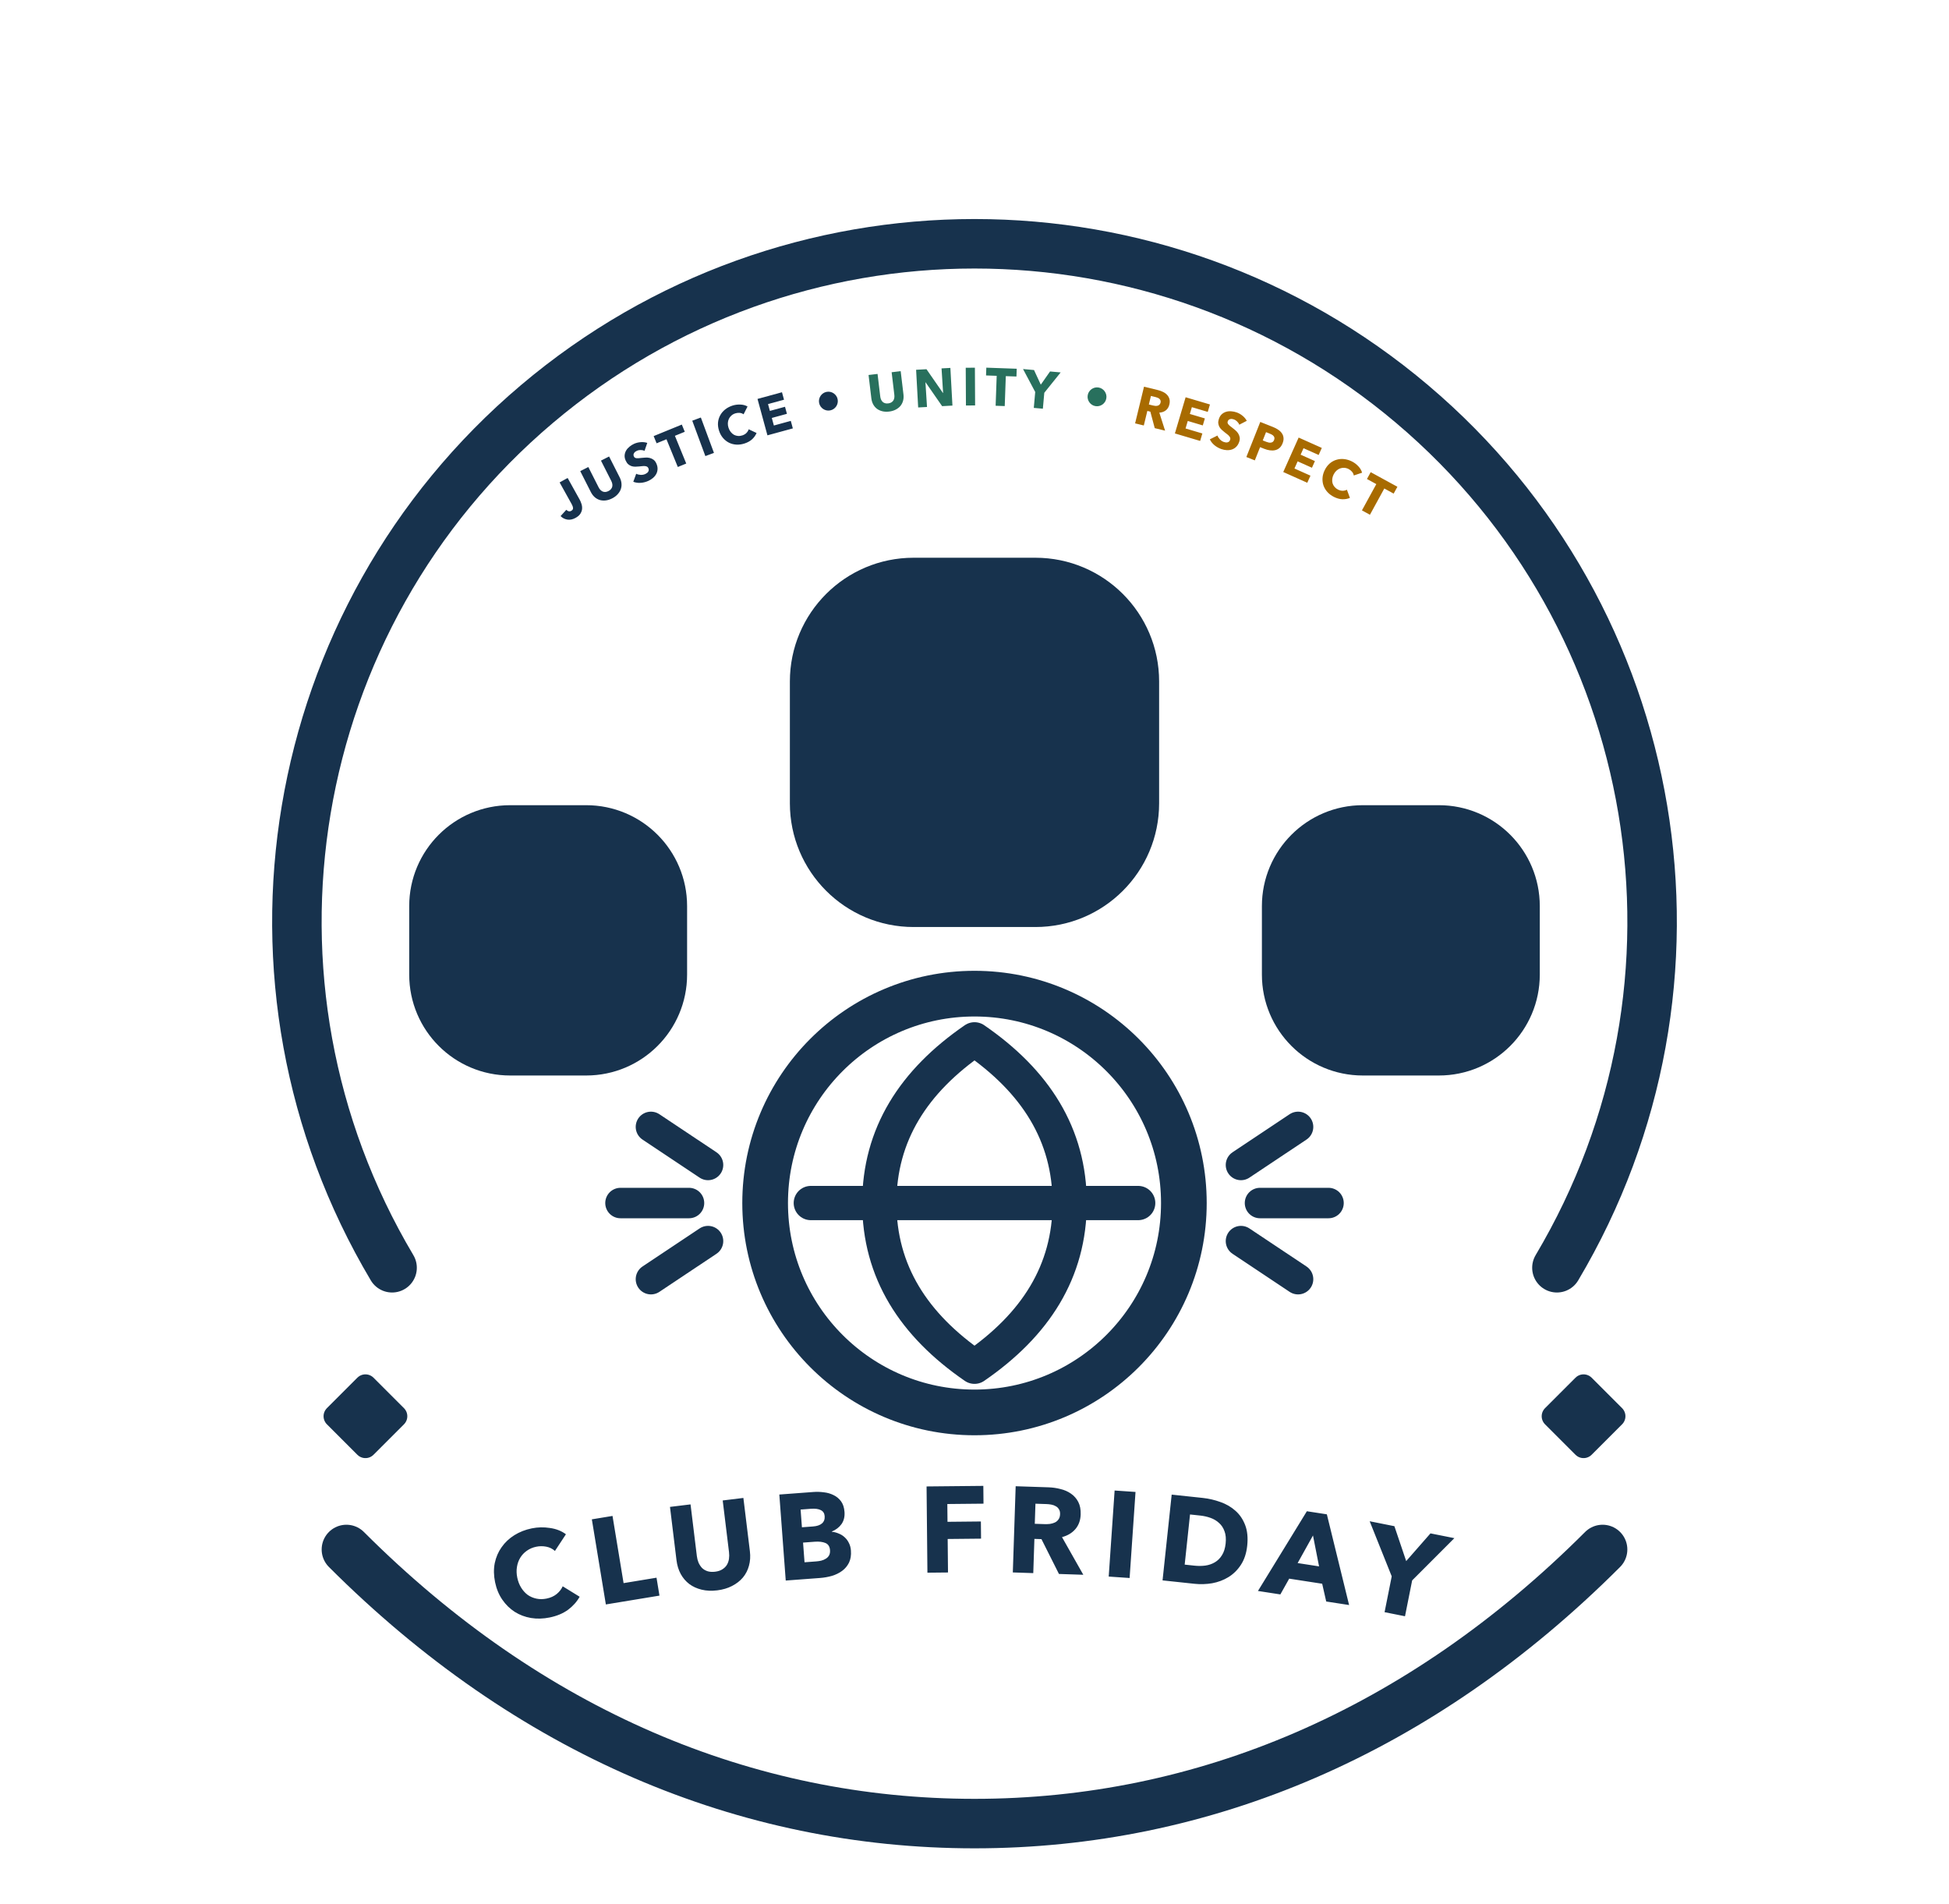
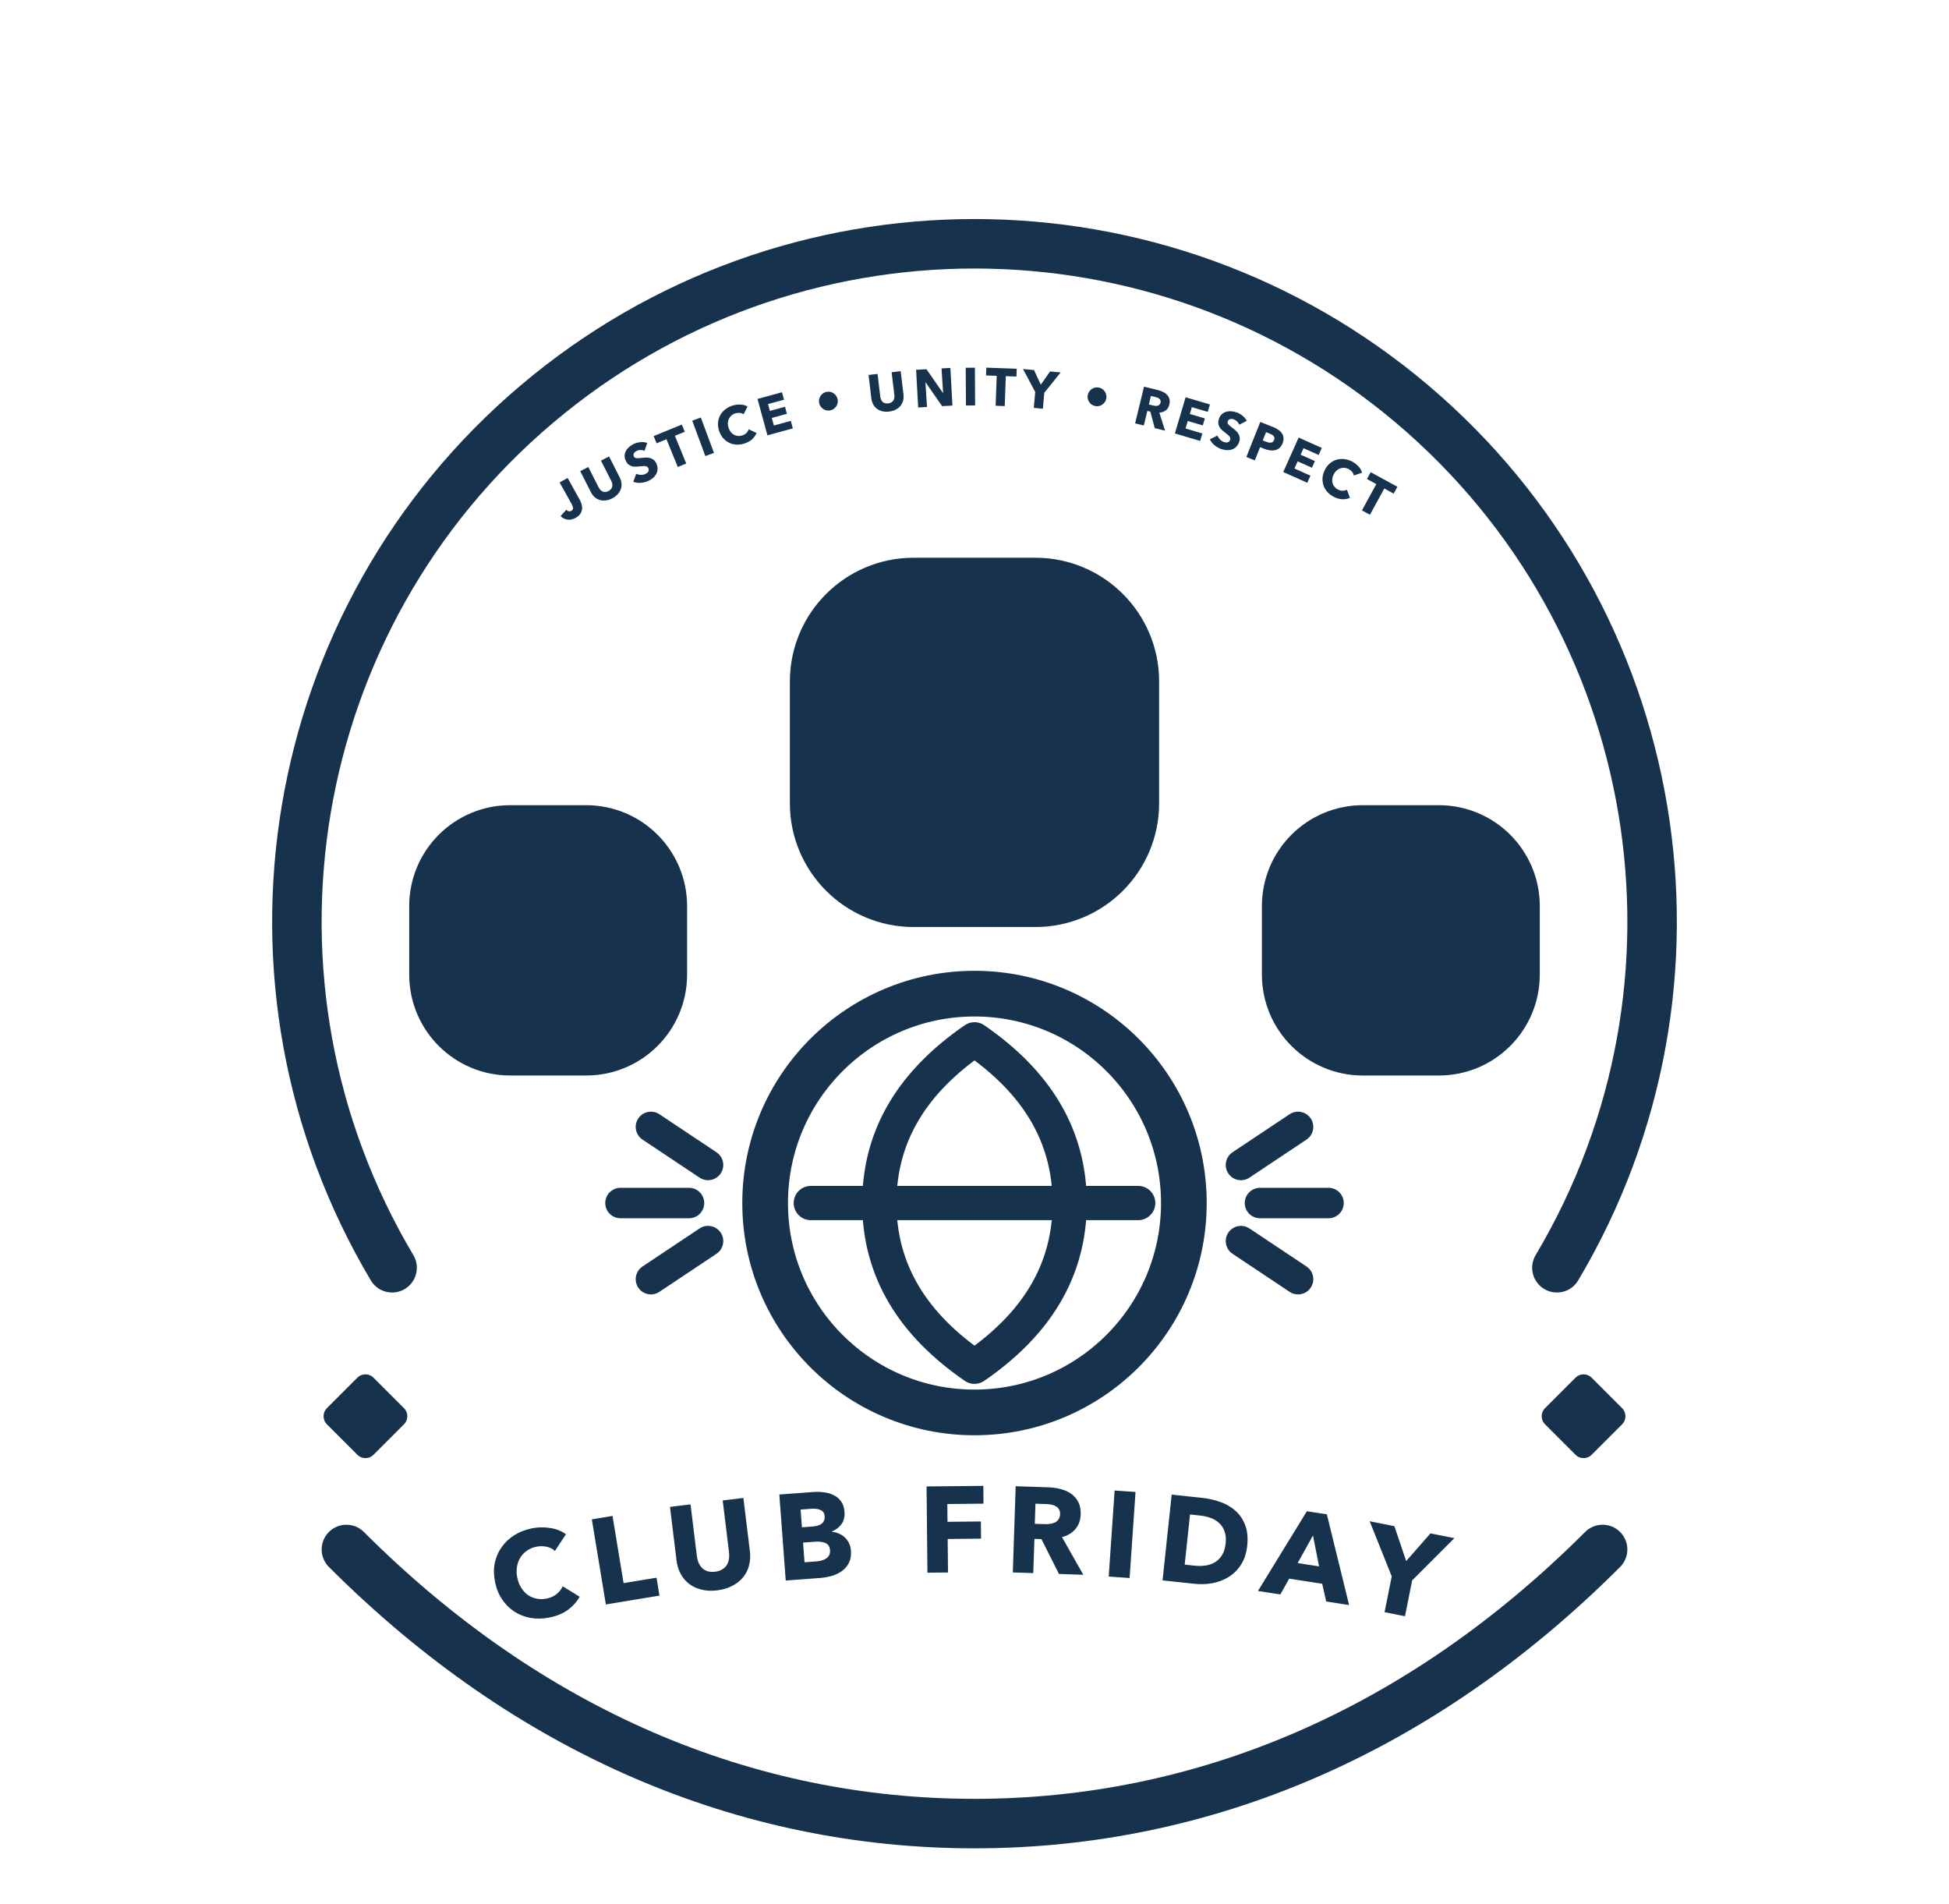
<svg xmlns="http://www.w3.org/2000/svg" viewBox="0 0 512 500" role="img" aria-labelledby="title desc" version="1.1" id="svg13">
  <g stroke="#17324D" stroke-width="13" stroke-linecap="round" stroke-linejoin="round" id="g8">
    <path fill="none" stroke="#17324D" d="M103 333a178 178 0 1 1 306 0" id="path1" />
    <g id="younger-member" aria-label="younger-member">
      <rect x="114" y="218" width="60" height="58" rx="20" fill="#17324D" stroke="#17324D" id="rect1" />
      <circle cx="144" cy="247" r="7" fill="none" stroke="none" id="circle1" />
    </g>
    <g id="adult-member" aria-label="adult-member">
      <rect x="214" y="153" width="84" height="84" rx="26" fill="#17324D" stroke="#17324D" id="rect2" />
      <circle cx="256" cy="195" r="9" fill="none" stroke="none" id="circle2" />
    </g>
    <g id="older-member" aria-label="older-member">
      <rect x="338" y="218" width="60" height="58" rx="20" fill="#17324D" stroke="#17324D" id="rect3" />
      <circle cx="368" cy="247" r="7" fill="none" stroke="none" id="circle3" />
    </g>
    <circle cx="256" cy="316" r="55" fill="none" stroke="#17324D" stroke-width="12" id="circle4" />
    <path fill="none" stroke="#17324D" stroke-width="9" d="M256 273c-16 11-25 25-25 43s9 32 25 43m0-86c16 11 25 25 25 43s-9 32-25 43m-43-43h86" id="path4" />
    <path fill="none" stroke="#17324D" stroke-width="8" d="M181 316h-18M186 306l-15-10M186 326l-15 10M331 316h18M326 306l15-10M326 326l15 10" id="path5" />
    <path fill="none" stroke="#17324D" d="M91 407c48 48 105 72 165 72s117-24 165-72" id="path6" />
    <path fill="#17324D" stroke="#17324D" stroke-width="6" d="m96 364 8 8-8 8-8-8z" id="path7" />
    <path fill="#17324D" stroke="#17324D" stroke-width="6" d="m416 364 8 8-8 8-8-8z" id="path8" />
  </g>
  <defs id="defs8">
    <path id="motto-arc" d="M121 155 Q256 58 391 155" />
    <path id="name-arc" d="M136 426 Q256 400 376 426" />
  </defs>
  <g font-family="Avenir Next, Trebuchet MS, Arial, sans-serif" text-anchor="middle" id="g13">
    <g id="text12" style="font-weight:700;font-size:14px;letter-spacing:1.5" aria-label="JUSTICE•UNITY•RESPECT">
      <path style="fill:#17324d" d="m 152.285,131.248 q 0.286,0.514 0.476,1.145 0.203,0.624 0.15,1.278 -0.047,0.635 -0.44,1.254 -0.381,0.612 -1.262,1.102 -1.101,0.612 -2.148,0.457 -1.054,-0.167 -1.795,-0.924 l 1.501,-1.651 q 0.276,0.295 0.612,0.381 0.348,0.079 0.679,-0.105 0.514,-0.286 0.476,-0.729 -0.026,-0.45 -0.346,-1.025 l -3.177,-5.714 2.105,-1.17 3.17,5.702 z m 10.514,-5.835 q 0.405,0.799 0.466,1.6 0.067,0.782 -0.192,1.51 -0.265,0.715 -0.844,1.338 -0.566,0.617 -1.428,1.054 -0.874,0.443 -1.706,0.536 -0.832,0.092 -1.553,-0.123 -0.728,-0.228 -1.319,-0.744 -0.598,-0.529 -1.003,-1.328 l -2.792,-5.506 2.123,-1.076 2.704,5.332 q 0.184,0.362 0.436,0.642 0.265,0.274 0.585,0.441 0.326,0.148 0.715,0.14 0.401,-0.015 0.85,-0.243 0.45,-0.228 0.686,-0.536 0.249,-0.314 0.322,-0.666 0.067,-0.364 -0.01,-0.732 -0.077,-0.369 -0.261,-0.731 l -2.704,-5.332 2.135,-1.083 2.792,5.506 z m 6.515,-6.981 q -0.443,-0.229 -0.994,-0.224 -0.545,-0.013 -0.965,0.178 -0.217,0.099 -0.428,0.241 -0.199,0.137 -0.325,0.333 -0.132,0.183 -0.178,0.42 -0.039,0.218 0.083,0.485 0.105,0.229 0.263,0.342 0.172,0.106 0.402,0.14 0.243,0.028 0.545,0.013 0.295,-0.027 0.66,-0.07 0.528,-0.056 1.112,-0.091 0.578,-0.048 1.125,0.072 0.547,0.12 1.024,0.457 0.471,0.324 0.778,0.999 0.354,0.777 0.323,1.484 -0.025,0.688 -0.34,1.278 -0.316,0.59 -0.859,1.053 -0.543,0.463 -1.205,0.765 -0.968,0.441 -2.024,0.522 -1.061,0.068 -1.945,-0.283 l 0.765,-2.103 q 0.517,0.257 1.18,0.293 0.67,0.018 1.205,-0.226 0.242,-0.11 0.448,-0.266 0.206,-0.155 0.319,-0.346 0.126,-0.196 0.141,-0.433 0.015,-0.238 -0.107,-0.505 -0.116,-0.255 -0.325,-0.375 -0.209,-0.12 -0.515,-0.15 -0.299,-0.048 -0.708,-4.1e-4 -0.402,0.029 -0.912,0.092 -0.497,0.057 -1.004,0.058 -0.495,-0.005 -0.96,-0.147 -0.458,-0.161 -0.853,-0.488 -0.389,-0.346 -0.667,-0.958 -0.343,-0.752 -0.281,-1.426 0.062,-0.674 0.402,-1.245 0.34,-0.57 0.895,-1.008 0.549,-0.45 1.186,-0.74 0.764,-0.348 1.682,-0.428 0.93,-0.086 1.779,0.189 z m 7.983,-3.958 2.978,7.283 -2.216,0.906 -2.978,-7.283 -2.592,1.06 -0.774,-1.892 7.399,-3.025 0.774,1.892 z m 8.001,5.325 -3.442,-9.295 2.258,-0.836 3.442,9.295 z m 13.452,-6.067 q -0.39,0.923 -1.169,1.649 -0.783,0.713 -1.981,1.104 -1.091,0.357 -2.14,0.302 -1.036,-0.059 -1.927,-0.489 -0.896,-0.443 -1.582,-1.235 -0.686,-0.792 -1.047,-1.896 -0.37,-1.131 -0.284,-2.175 0.099,-1.049 0.582,-1.914 0.479,-0.878 1.297,-1.529 0.818,-0.651 1.896,-1.003 0.998,-0.326 2.074,-0.28 1.085,0.028 1.905,0.511 l -1.039,2.048 q -0.463,-0.335 -1.052,-0.378 -0.589,-0.043 -1.134,0.135 -0.599,0.196 -1.03,0.587 -0.423,0.374 -0.656,0.877 -0.233,0.503 -0.259,1.101 -0.03,0.584 0.175,1.21 0.209,0.639 0.583,1.106 0.374,0.467 0.846,0.74 0.481,0.255 1.043,0.307 0.562,0.052 1.147,-0.14 0.679,-0.222 1.097,-0.653 0.419,-0.431 0.585,-0.957 l 2.071,0.973 z m 2.855,0.616 -2.609,-9.562 6.429,-1.754 0.534,1.958 -4.2,1.146 0.49,1.796 3.971,-1.084 0.505,1.85 -3.971,1.084 0.542,1.985 4.444,-1.213 0.538,1.972 z" id="path13" />
      <path style="fill:#17324d" d="m 220.046,104.881 q 0.101,0.508 -0.004,0.986 -0.105,0.478 -0.369,0.873 -0.264,0.395 -0.665,0.675 -0.401,0.28 -0.909,0.381 -0.508,0.101 -0.986,-0.004 -0.478,-0.105 -0.873,-0.369 -0.395,-0.264 -0.675,-0.665 -0.28,-0.401 -0.381,-0.909 -0.101,-0.508 0.004,-0.986 0.105,-0.478 0.369,-0.873 0.264,-0.395 0.665,-0.675 0.401,-0.28 0.909,-0.381 0.508,-0.101 0.986,0.004 0.478,0.105 0.873,0.369 0.395,0.264 0.675,0.665 0.28,0.401 0.381,0.909 z" id="path14" />
-       <path style="fill:#28705d" d="m 237.34,103.624 q 0.106,0.89 -0.112,1.663 -0.206,0.758 -0.699,1.352 -0.495,0.581 -1.252,0.967 -0.744,0.385 -1.703,0.499 -0.973,0.116 -1.786,-0.083 -0.813,-0.199 -1.417,-0.649 -0.605,-0.464 -0.983,-1.152 -0.38,-0.702 -0.486,-1.592 l -0.732,-6.13 2.363,-0.282 0.709,5.936 q 0.048,0.403 0.189,0.753 0.154,0.348 0.398,0.615 0.256,0.251 0.623,0.377 0.381,0.124 0.882,0.064 0.5,-0.06 0.828,-0.268 0.342,-0.21 0.531,-0.515 0.188,-0.318 0.242,-0.692 0.054,-0.373 0.006,-0.776 l -0.709,-5.936 2.377,-0.284 0.732,6.13 z m 10.154,3.06 -4.339,-6.254 -0.042,0.002 0.41,6.469 -2.321,0.127 -0.542,-9.897 2.726,-0.149 4.324,6.241 0.042,-0.002 -0.41,-6.455 2.321,-0.127 0.542,9.897 z m 6.258,-0.174 -0.055,-9.912 2.408,-0.013 0.055,9.912 z m 10.471,-7.709 -0.279,7.863 -2.393,-0.085 0.279,-7.863 -2.798,-0.099 0.072,-2.043 7.989,0.283 -0.072,2.043 z m 10.111,4.371 -0.374,4.183 -2.384,-0.213 0.374,-4.183 -3.2,-6.021 2.886,0.258 1.779,3.842 2.432,-3.465 2.789,0.249 z" id="path15" />
-       <path style="fill:#28705d" d="m 290.629,104.638 q -0.085,0.511 -0.352,0.921 -0.267,0.41 -0.654,0.686 -0.387,0.276 -0.861,0.396 -0.474,0.12 -0.985,0.034 -0.511,-0.085 -0.921,-0.352 -0.41,-0.267 -0.686,-0.654 -0.276,-0.387 -0.396,-0.861 -0.12,-0.474 -0.034,-0.985 0.085,-0.511 0.352,-0.921 0.267,-0.41 0.654,-0.686 0.387,-0.276 0.861,-0.396 0.474,-0.12 0.985,-0.034 0.511,0.085 0.921,0.352 0.41,0.267 0.686,0.654 0.276,0.387 0.396,0.861 0.12,0.474 0.034,0.985 z" id="path16" />
-       <path style="fill:#a86b00" d="m 303.347,112.458 -1.152,-4.329 -0.789,-0.192 -0.93,3.823 -2.285,-0.556 2.342,-9.631 3.673,0.893 q 0.694,0.169 1.31,0.477 0.633,0.298 1.068,0.764 0.448,0.469 0.625,1.103 0.177,0.634 -0.025,1.464 -0.238,0.979 -0.931,1.517 -0.693,0.538 -1.701,0.595 l 1.514,4.734 z m 1.529,-6.702 q 0.083,-0.34 -0.017,-0.581 -0.083,-0.251 -0.288,-0.416 -0.188,-0.175 -0.464,-0.286 -0.262,-0.107 -0.521,-0.17 l -1.238,-0.301 -0.546,2.245 1.102,0.268 q 0.286,0.07 0.595,0.101 0.313,0.018 0.587,-0.044 0.275,-0.063 0.481,-0.258 0.219,-0.192 0.309,-0.559 z m 3.768,8.094 2.818,-9.503 6.389,1.895 -0.577,1.946 -4.174,-1.238 -0.529,1.785 3.946,1.17 -0.545,1.839 -3.946,-1.17 -0.585,1.973 4.416,1.31 -0.581,1.96 z m 16.911,-2.292 q -0.163,-0.471 -0.565,-0.848 -0.385,-0.385 -0.822,-0.537 -0.225,-0.078 -0.477,-0.121 -0.239,-0.038 -0.465,0.017 -0.222,0.042 -0.418,0.181 -0.179,0.131 -0.275,0.408 -0.083,0.238 -0.045,0.429 0.051,0.195 0.195,0.379 0.157,0.188 0.385,0.385 0.232,0.184 0.526,0.405 0.421,0.324 0.868,0.701 0.452,0.364 0.765,0.828 0.313,0.464 0.426,1.037 0.117,0.559 -0.126,1.26 -0.28,0.807 -0.79,1.297 -0.493,0.481 -1.128,0.69 -0.636,0.209 -1.348,0.17 -0.712,-0.04 -1.4,-0.278 -1.005,-0.349 -1.825,-1.018 -0.815,-0.683 -1.212,-1.546 l 2.004,-0.994 q 0.197,0.543 0.652,1.026 0.472,0.475 1.028,0.668 0.251,0.087 0.508,0.117 0.256,0.03 0.47,-0.03 0.226,-0.055 0.401,-0.217 0.175,-0.162 0.271,-0.44 0.092,-0.265 0.024,-0.496 -0.068,-0.231 -0.269,-0.464 -0.183,-0.241 -0.512,-0.489 -0.311,-0.256 -0.724,-0.562 -0.399,-0.301 -0.767,-0.651 -0.354,-0.345 -0.593,-0.769 -0.221,-0.432 -0.281,-0.942 -0.043,-0.519 0.178,-1.153 0.271,-0.78 0.781,-1.226 0.51,-0.446 1.15,-0.624 0.64,-0.178 1.343,-0.112 0.708,0.053 1.369,0.282 0.794,0.275 1.513,0.85 0.732,0.58 1.157,1.364 z m 11.38,4.886 q -0.32,0.807 -0.842,1.247 -0.516,0.428 -1.158,0.564 -0.642,0.137 -1.367,0.029 -0.726,-0.107 -1.441,-0.392 l -1.106,-0.439 -1.38,3.474 -2.225,-0.884 3.658,-9.212 3.383,1.343 q 0.755,0.3 1.343,0.714 0.607,0.407 0.954,0.936 0.365,0.522 0.421,1.177 0.074,0.647 -0.241,1.441 z m -2.23,-0.871 q 0.129,-0.325 0.082,-0.585 -0.048,-0.26 -0.222,-0.465 -0.175,-0.205 -0.445,-0.358 -0.258,-0.148 -0.557,-0.266 l -0.976,-0.388 -0.863,2.173 0.937,0.372 q 0.312,0.124 0.619,0.186 0.307,0.062 0.58,0.019 0.286,-0.037 0.499,-0.194 0.218,-0.17 0.347,-0.495 z m 2.402,8.409 4.047,-9.048 6.083,2.721 -0.829,1.853 -3.975,-1.778 -0.76,1.7 3.757,1.681 -0.783,1.751 -3.757,-1.681 -0.84,1.879 4.205,1.881 -0.835,1.866 z m 17.519,6.802 q -0.926,0.383 -1.99,0.354 -1.058,-0.042 -2.186,-0.604 -1.028,-0.512 -1.736,-1.287 -0.696,-0.769 -1.029,-1.701 -0.327,-0.945 -0.26,-1.991 0.067,-1.046 0.585,-2.086 0.531,-1.065 1.325,-1.749 0.807,-0.677 1.758,-0.954 0.958,-0.289 1.997,-0.178 1.039,0.111 2.055,0.617 0.94,0.468 1.674,1.256 0.752,0.782 0.998,1.702 l -2.178,0.73 q -0.095,-0.563 -0.484,-1.007 -0.389,-0.444 -0.903,-0.7 -0.564,-0.281 -1.146,-0.305 -0.564,-0.03 -1.083,0.164 -0.519,0.195 -0.957,0.602 -0.431,0.395 -0.725,0.984 -0.3,0.602 -0.361,1.196 -0.062,0.595 0.083,1.121 0.164,0.519 0.527,0.951 0.364,0.431 0.915,0.706 0.639,0.318 1.24,0.305 0.601,-0.013 1.089,-0.271 l 0.792,2.146 z m 9.03,-2.474 -3.777,6.902 -2.1,-1.149 3.777,-6.902 -2.456,-1.344 0.981,-1.793 7.013,3.837 -0.981,1.793 z" id="path17" />
+       <path style="fill:#17324d" d="m 237.34,103.624 q 0.106,0.89 -0.112,1.663 -0.206,0.758 -0.699,1.352 -0.495,0.581 -1.252,0.967 -0.744,0.385 -1.703,0.499 -0.973,0.116 -1.786,-0.083 -0.813,-0.199 -1.417,-0.649 -0.605,-0.464 -0.983,-1.152 -0.38,-0.702 -0.486,-1.592 l -0.732,-6.13 2.363,-0.282 0.709,5.936 q 0.048,0.403 0.189,0.753 0.154,0.348 0.398,0.615 0.256,0.251 0.623,0.377 0.381,0.124 0.882,0.064 0.5,-0.06 0.828,-0.268 0.342,-0.21 0.531,-0.515 0.188,-0.318 0.242,-0.692 0.054,-0.373 0.006,-0.776 l -0.709,-5.936 2.377,-0.284 0.732,6.13 z m 10.154,3.06 -4.339,-6.254 -0.042,0.002 0.41,6.469 -2.321,0.127 -0.542,-9.897 2.726,-0.149 4.324,6.241 0.042,-0.002 -0.41,-6.455 2.321,-0.127 0.542,9.897 z m 6.258,-0.174 -0.055,-9.912 2.408,-0.013 0.055,9.912 z m 10.471,-7.709 -0.279,7.863 -2.393,-0.085 0.279,-7.863 -2.798,-0.099 0.072,-2.043 7.989,0.283 -0.072,2.043 z m 10.111,4.371 -0.374,4.183 -2.384,-0.213 0.374,-4.183 -3.2,-6.021 2.886,0.258 1.779,3.842 2.432,-3.465 2.789,0.249 z" id="path15" />
+       <path style="fill:#17324d" d="m 290.629,104.638 q -0.085,0.511 -0.352,0.921 -0.267,0.41 -0.654,0.686 -0.387,0.276 -0.861,0.396 -0.474,0.12 -0.985,0.034 -0.511,-0.085 -0.921,-0.352 -0.41,-0.267 -0.686,-0.654 -0.276,-0.387 -0.396,-0.861 -0.12,-0.474 -0.034,-0.985 0.085,-0.511 0.352,-0.921 0.267,-0.41 0.654,-0.686 0.387,-0.276 0.861,-0.396 0.474,-0.12 0.985,-0.034 0.511,0.085 0.921,0.352 0.41,0.267 0.686,0.654 0.276,0.387 0.396,0.861 0.12,0.474 0.034,0.985 z" id="path16" />
+       <path style="fill:#17324d" d="m 303.347,112.458 -1.152,-4.329 -0.789,-0.192 -0.93,3.823 -2.285,-0.556 2.342,-9.631 3.673,0.893 q 0.694,0.169 1.31,0.477 0.633,0.298 1.068,0.764 0.448,0.469 0.625,1.103 0.177,0.634 -0.025,1.464 -0.238,0.979 -0.931,1.517 -0.693,0.538 -1.701,0.595 l 1.514,4.734 z m 1.529,-6.702 q 0.083,-0.34 -0.017,-0.581 -0.083,-0.251 -0.288,-0.416 -0.188,-0.175 -0.464,-0.286 -0.262,-0.107 -0.521,-0.17 l -1.238,-0.301 -0.546,2.245 1.102,0.268 q 0.286,0.07 0.595,0.101 0.313,0.018 0.587,-0.044 0.275,-0.063 0.481,-0.258 0.219,-0.192 0.309,-0.559 z m 3.768,8.094 2.818,-9.503 6.389,1.895 -0.577,1.946 -4.174,-1.238 -0.529,1.785 3.946,1.17 -0.545,1.839 -3.946,-1.17 -0.585,1.973 4.416,1.31 -0.581,1.96 z m 16.911,-2.292 q -0.163,-0.471 -0.565,-0.848 -0.385,-0.385 -0.822,-0.537 -0.225,-0.078 -0.477,-0.121 -0.239,-0.038 -0.465,0.017 -0.222,0.042 -0.418,0.181 -0.179,0.131 -0.275,0.408 -0.083,0.238 -0.045,0.429 0.051,0.195 0.195,0.379 0.157,0.188 0.385,0.385 0.232,0.184 0.526,0.405 0.421,0.324 0.868,0.701 0.452,0.364 0.765,0.828 0.313,0.464 0.426,1.037 0.117,0.559 -0.126,1.26 -0.28,0.807 -0.79,1.297 -0.493,0.481 -1.128,0.69 -0.636,0.209 -1.348,0.17 -0.712,-0.04 -1.4,-0.278 -1.005,-0.349 -1.825,-1.018 -0.815,-0.683 -1.212,-1.546 l 2.004,-0.994 q 0.197,0.543 0.652,1.026 0.472,0.475 1.028,0.668 0.251,0.087 0.508,0.117 0.256,0.03 0.47,-0.03 0.226,-0.055 0.401,-0.217 0.175,-0.162 0.271,-0.44 0.092,-0.265 0.024,-0.496 -0.068,-0.231 -0.269,-0.464 -0.183,-0.241 -0.512,-0.489 -0.311,-0.256 -0.724,-0.562 -0.399,-0.301 -0.767,-0.651 -0.354,-0.345 -0.593,-0.769 -0.221,-0.432 -0.281,-0.942 -0.043,-0.519 0.178,-1.153 0.271,-0.78 0.781,-1.226 0.51,-0.446 1.15,-0.624 0.64,-0.178 1.343,-0.112 0.708,0.053 1.369,0.282 0.794,0.275 1.513,0.85 0.732,0.58 1.157,1.364 z m 11.38,4.886 q -0.32,0.807 -0.842,1.247 -0.516,0.428 -1.158,0.564 -0.642,0.137 -1.367,0.029 -0.726,-0.107 -1.441,-0.392 l -1.106,-0.439 -1.38,3.474 -2.225,-0.884 3.658,-9.212 3.383,1.343 q 0.755,0.3 1.343,0.714 0.607,0.407 0.954,0.936 0.365,0.522 0.421,1.177 0.074,0.647 -0.241,1.441 z m -2.23,-0.871 q 0.129,-0.325 0.082,-0.585 -0.048,-0.26 -0.222,-0.465 -0.175,-0.205 -0.445,-0.358 -0.258,-0.148 -0.557,-0.266 l -0.976,-0.388 -0.863,2.173 0.937,0.372 q 0.312,0.124 0.619,0.186 0.307,0.062 0.58,0.019 0.286,-0.037 0.499,-0.194 0.218,-0.17 0.347,-0.495 z m 2.402,8.409 4.047,-9.048 6.083,2.721 -0.829,1.853 -3.975,-1.778 -0.76,1.7 3.757,1.681 -0.783,1.751 -3.757,-1.681 -0.84,1.879 4.205,1.881 -0.835,1.866 z m 17.519,6.802 q -0.926,0.383 -1.99,0.354 -1.058,-0.042 -2.186,-0.604 -1.028,-0.512 -1.736,-1.287 -0.696,-0.769 -1.029,-1.701 -0.327,-0.945 -0.26,-1.991 0.067,-1.046 0.585,-2.086 0.531,-1.065 1.325,-1.749 0.807,-0.677 1.758,-0.954 0.958,-0.289 1.997,-0.178 1.039,0.111 2.055,0.617 0.94,0.468 1.674,1.256 0.752,0.782 0.998,1.702 l -2.178,0.73 q -0.095,-0.563 -0.484,-1.007 -0.389,-0.444 -0.903,-0.7 -0.564,-0.281 -1.146,-0.305 -0.564,-0.03 -1.083,0.164 -0.519,0.195 -0.957,0.602 -0.431,0.395 -0.725,0.984 -0.3,0.602 -0.361,1.196 -0.062,0.595 0.083,1.121 0.164,0.519 0.527,0.951 0.364,0.431 0.915,0.706 0.639,0.318 1.24,0.305 0.601,-0.013 1.089,-0.271 l 0.792,2.146 z m 9.03,-2.474 -3.777,6.902 -2.1,-1.149 3.777,-6.902 -2.456,-1.344 0.981,-1.793 7.013,3.837 -0.981,1.793 z" id="path17" />
    </g>
    <path d="m 152.275,419.416 q -1.125,1.996 -3.081,3.444 -1.963,1.417 -4.784,1.997 -2.57,0.529 -4.938,0.134 -2.337,-0.401 -4.251,-1.608 -1.921,-1.238 -3.275,-3.214 -1.354,-1.976 -1.89,-4.577 -0.548,-2.664 -0.085,-5.014 0.495,-2.356 1.815,-4.196 1.314,-1.871 3.34,-3.138 2.026,-1.267 4.565,-1.789 2.351,-0.484 4.782,-0.102 2.456,0.344 4.195,1.652 l -2.887,4.384 q -0.965,-0.879 -2.291,-1.129 -1.326,-0.25 -2.611,0.015 -1.41,0.29 -2.492,1.068 -1.056,0.74 -1.716,1.823 -0.659,1.083 -0.871,2.434 -0.219,1.319 0.085,2.792 0.31,1.504 1.038,2.661 0.728,1.157 1.73,1.898 1.027,0.703 2.29,0.966 1.263,0.263 2.642,-0.021 1.598,-0.329 2.66,-1.201 1.062,-0.872 1.576,-2.023 l 4.452,2.743 z m 6.883,2.022 -3.682,-22.355 5.431,-0.894 2.907,17.65 8.651,-1.425 0.775,4.705 z m 37.838,-13.969 q 0.248,2.033 -0.245,3.802 -0.465,1.733 -1.589,3.095 -1.127,1.33 -2.856,2.218 -1.697,0.884 -3.889,1.152 -2.223,0.271 -4.084,-0.178 -1.86,-0.45 -3.242,-1.474 -1.386,-1.056 -2.255,-2.626 -0.873,-1.602 -1.121,-3.635 l -1.71,-14.008 5.4,-0.659 1.656,13.563 q 0.112,0.921 0.436,1.72 0.355,0.795 0.913,1.404 0.586,0.573 1.426,0.857 0.872,0.28 2.016,0.141 1.144,-0.14 1.891,-0.618 0.779,-0.482 1.21,-1.179 0.427,-0.729 0.548,-1.582 0.122,-0.853 0.009,-1.774 l -1.656,-13.563 5.432,-0.663 1.71,14.008 z m 26.542,-0.198 q 0.138,1.851 -0.501,3.182 -0.641,1.299 -1.797,2.156 -1.156,0.856 -2.693,1.324 -1.508,0.433 -3.135,0.555 l -8.999,0.671 -1.685,-22.593 8.999,-0.671 q 1.308,-0.098 2.702,0.087 1.391,0.153 2.558,0.74 1.164,0.555 1.95,1.619 0.785,1.065 0.914,2.788 0.14,1.883 -0.788,3.203 -0.931,1.289 -2.55,1.955 l 0.005,0.064 q 0.969,0.088 1.832,0.473 0.893,0.351 1.549,0.976 0.688,0.623 1.106,1.49 0.45,0.865 0.533,1.982 z m -6.898,-9.016 q -0.086,-1.149 -1.017,-1.593 -0.902,-0.478 -2.625,-0.35 l -2.681,0.2 0.347,4.659 2.936,-0.219 q 1.532,-0.114 2.316,-0.782 0.814,-0.702 0.724,-1.915 z m 1.403,8.912 q -0.105,-1.404 -1.198,-1.868 -1.094,-0.464 -2.849,-0.333 l -3.032,0.226 0.385,5.17 3.063,-0.228 q 0.638,-0.048 1.301,-0.193 0.693,-0.18 1.214,-0.508 0.553,-0.33 0.866,-0.867 0.311,-0.569 0.249,-1.398 z m 30.819,-12.108 0.046,4.672 8.768,-0.087 0.045,4.512 -8.768,0.087 0.087,8.8 -5.408,0.054 -0.224,-22.655 14.911,-0.148 0.046,4.672 z m 29.325,18.372 -4.596,-9.149 -1.855,-0.061 -0.297,8.987 -5.373,-0.178 0.749,-22.644 8.635,0.286 q 1.631,0.054 3.155,0.457 1.557,0.372 2.745,1.211 1.221,0.841 1.913,2.176 0.692,1.336 0.628,3.287 -0.076,2.303 -1.375,3.829 -1.299,1.526 -3.528,2.124 l 5.596,9.887 z m 0.296,-15.711 q 0.026,-0.8 -0.309,-1.291 -0.303,-0.522 -0.838,-0.796 -0.502,-0.305 -1.171,-0.423 -0.636,-0.117 -1.244,-0.137 l -2.91,-0.096 -0.175,5.277 2.591,0.086 q 0.672,0.022 1.378,-0.05 0.708,-0.105 1.293,-0.373 0.585,-0.269 0.955,-0.801 0.402,-0.531 0.43,-1.395 z m 12.774,16.395 1.551,-22.603 5.491,0.377 -1.551,22.603 z m 36.382,-8.083 q -0.315,2.959 -1.659,5.004 -1.309,2.017 -3.272,3.224 -1.928,1.178 -4.258,1.606 -2.327,0.396 -4.65,0.148 l -8.4,-0.895 2.4,-22.529 8.146,0.868 q 2.386,0.254 4.648,1.074 2.265,0.788 3.94,2.286 1.678,1.466 2.561,3.748 0.883,2.282 0.544,5.464 z m -5.664,-0.603 q 0.203,-1.909 -0.301,-3.218 -0.469,-1.337 -1.441,-2.181 -0.937,-0.872 -2.239,-1.333 -1.271,-0.457 -2.671,-0.606 l -2.705,-0.288 -1.403,13.173 2.577,0.275 q 1.464,0.156 2.834,-0.02 1.406,-0.204 2.505,-0.859 1.131,-0.652 1.872,-1.86 0.772,-1.205 0.972,-3.082 z m 26.421,15.235 -1.061,-4.664 -8.665,-1.337 -2.323,4.142 -5.882,-0.908 12.848,-20.941 5.25,0.81 5.843,23.826 z m -3.476,-17.341 -4.032,7.246 5.629,0.869 z m 26.05,11.803 -1.878,9.414 -5.366,-1.071 1.878,-9.414 -5.793,-14.469 6.496,1.296 3.098,9.167 6.379,-7.277 6.276,1.252 z" id="text13" style="font-weight:800;font-size:32px;letter-spacing:4;fill:#17324d" aria-label="CLUB FRIDAY" />
  </g>
</svg>
